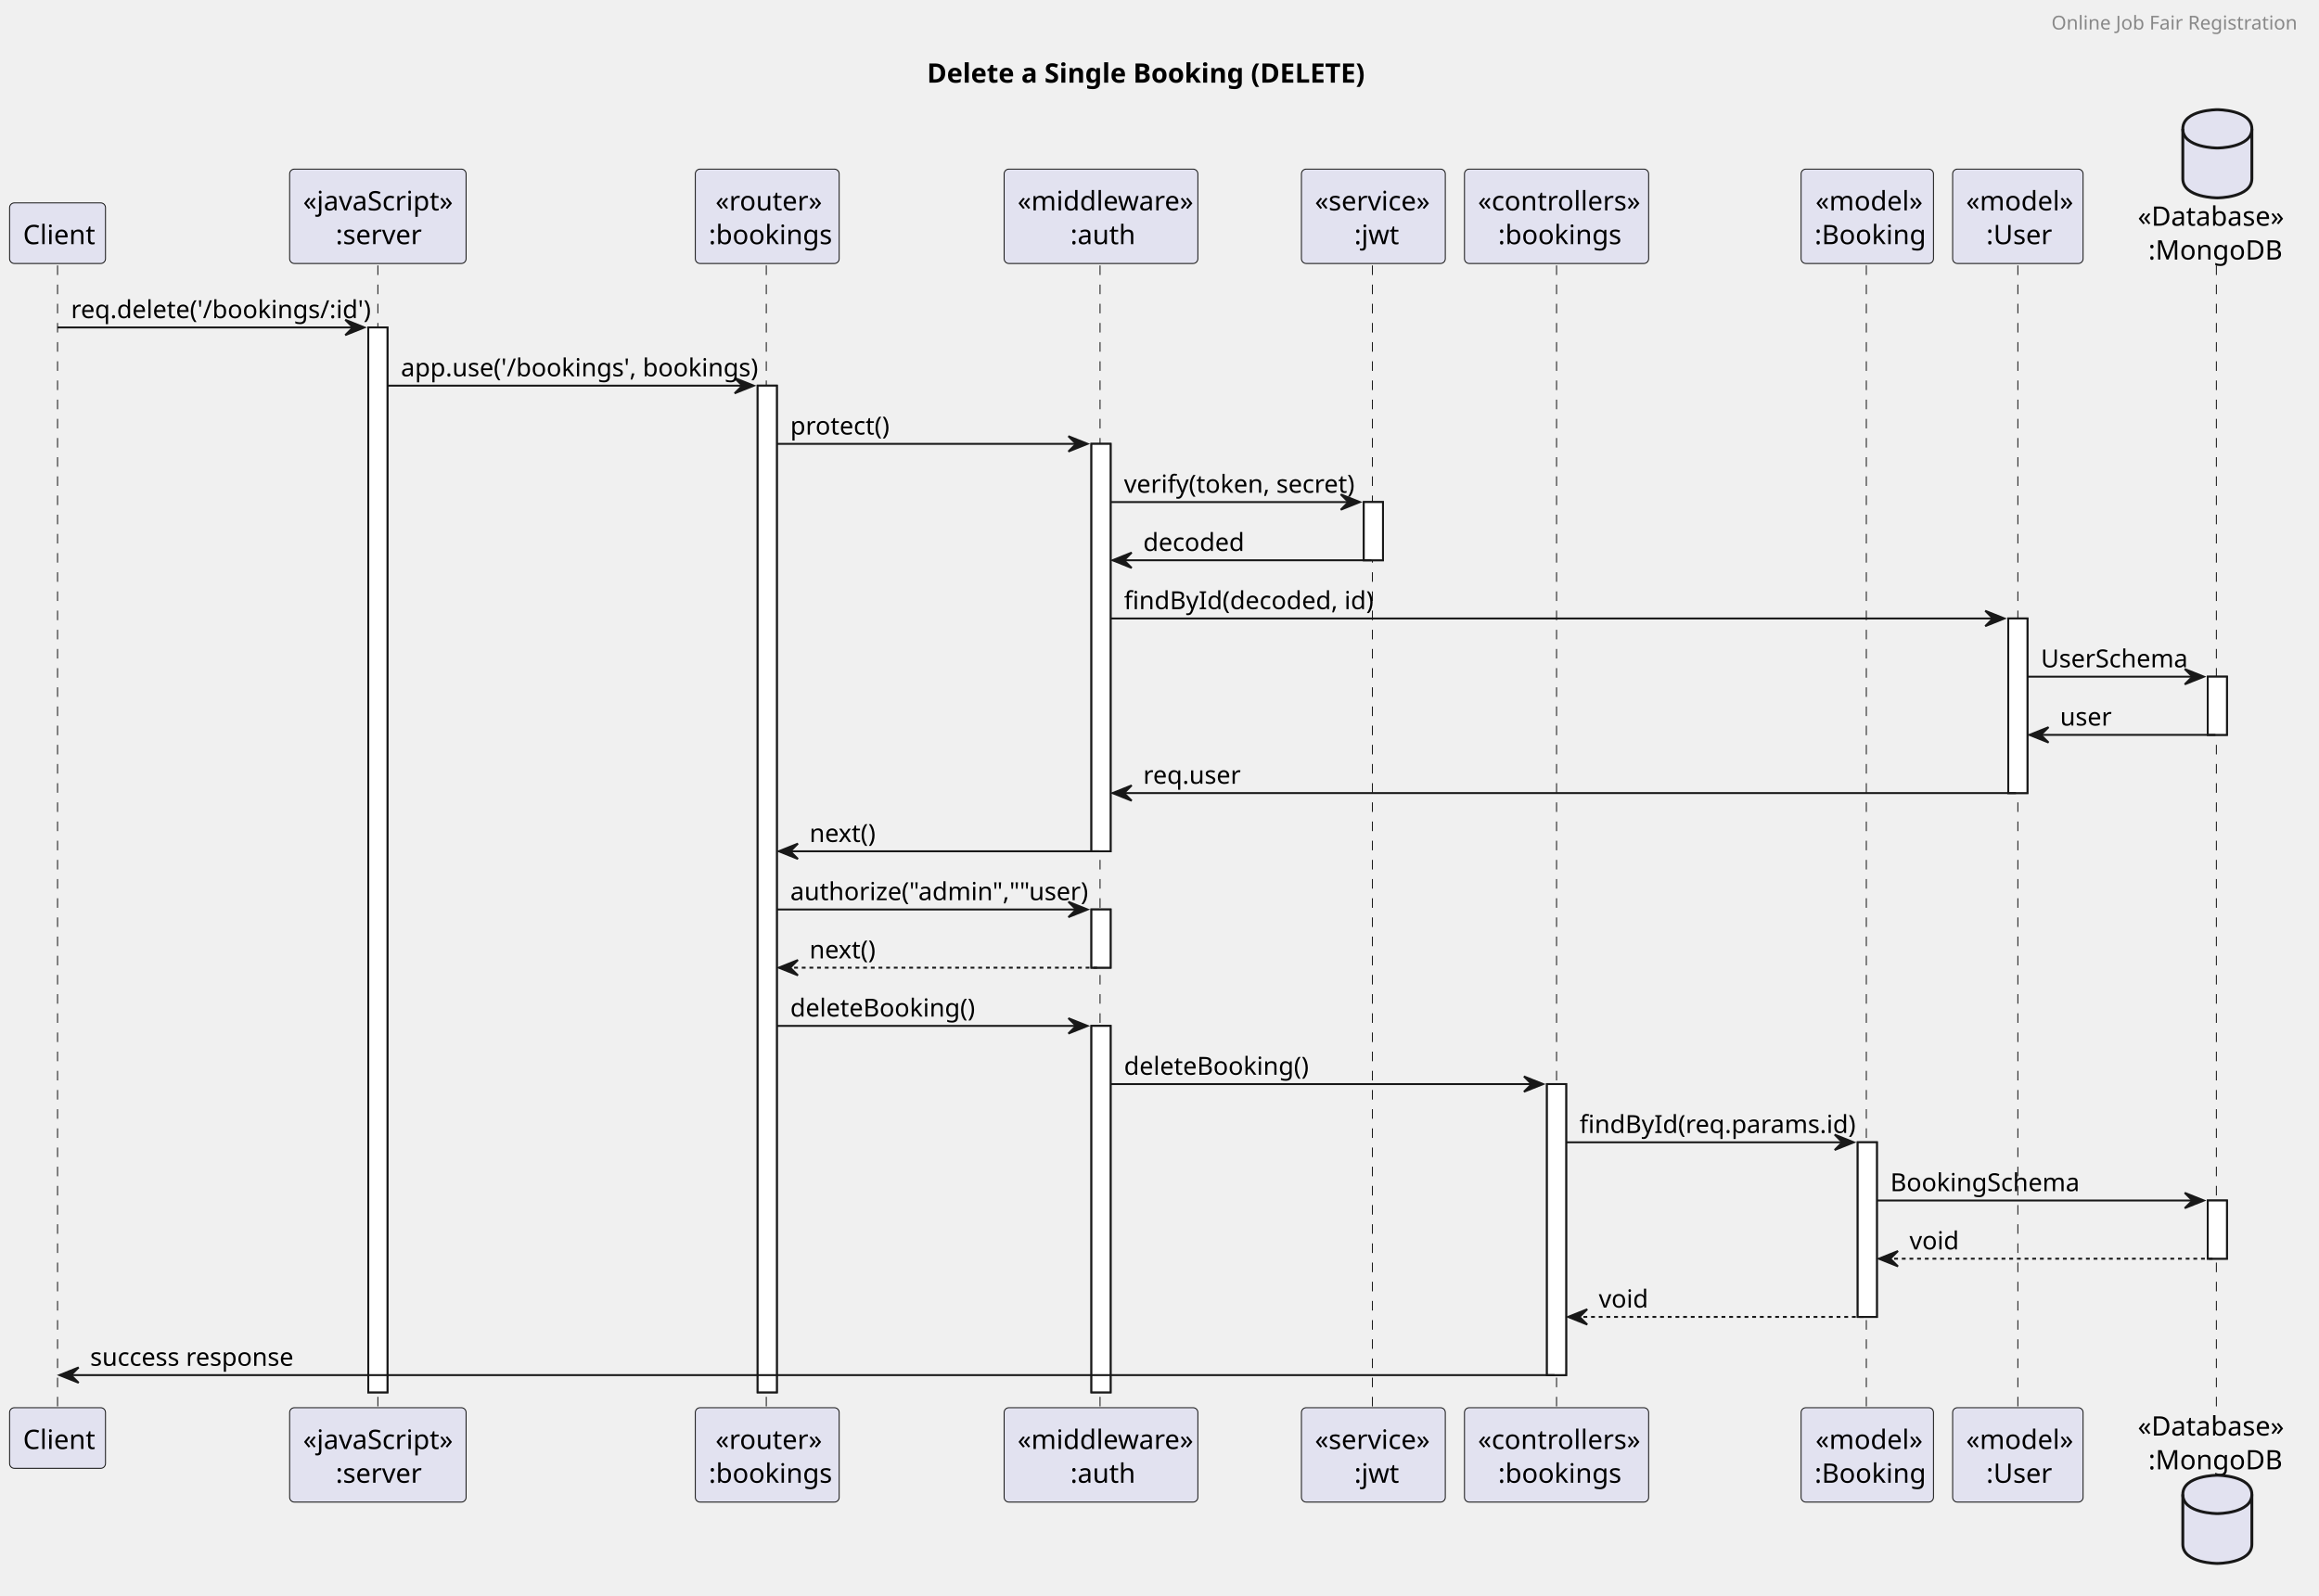
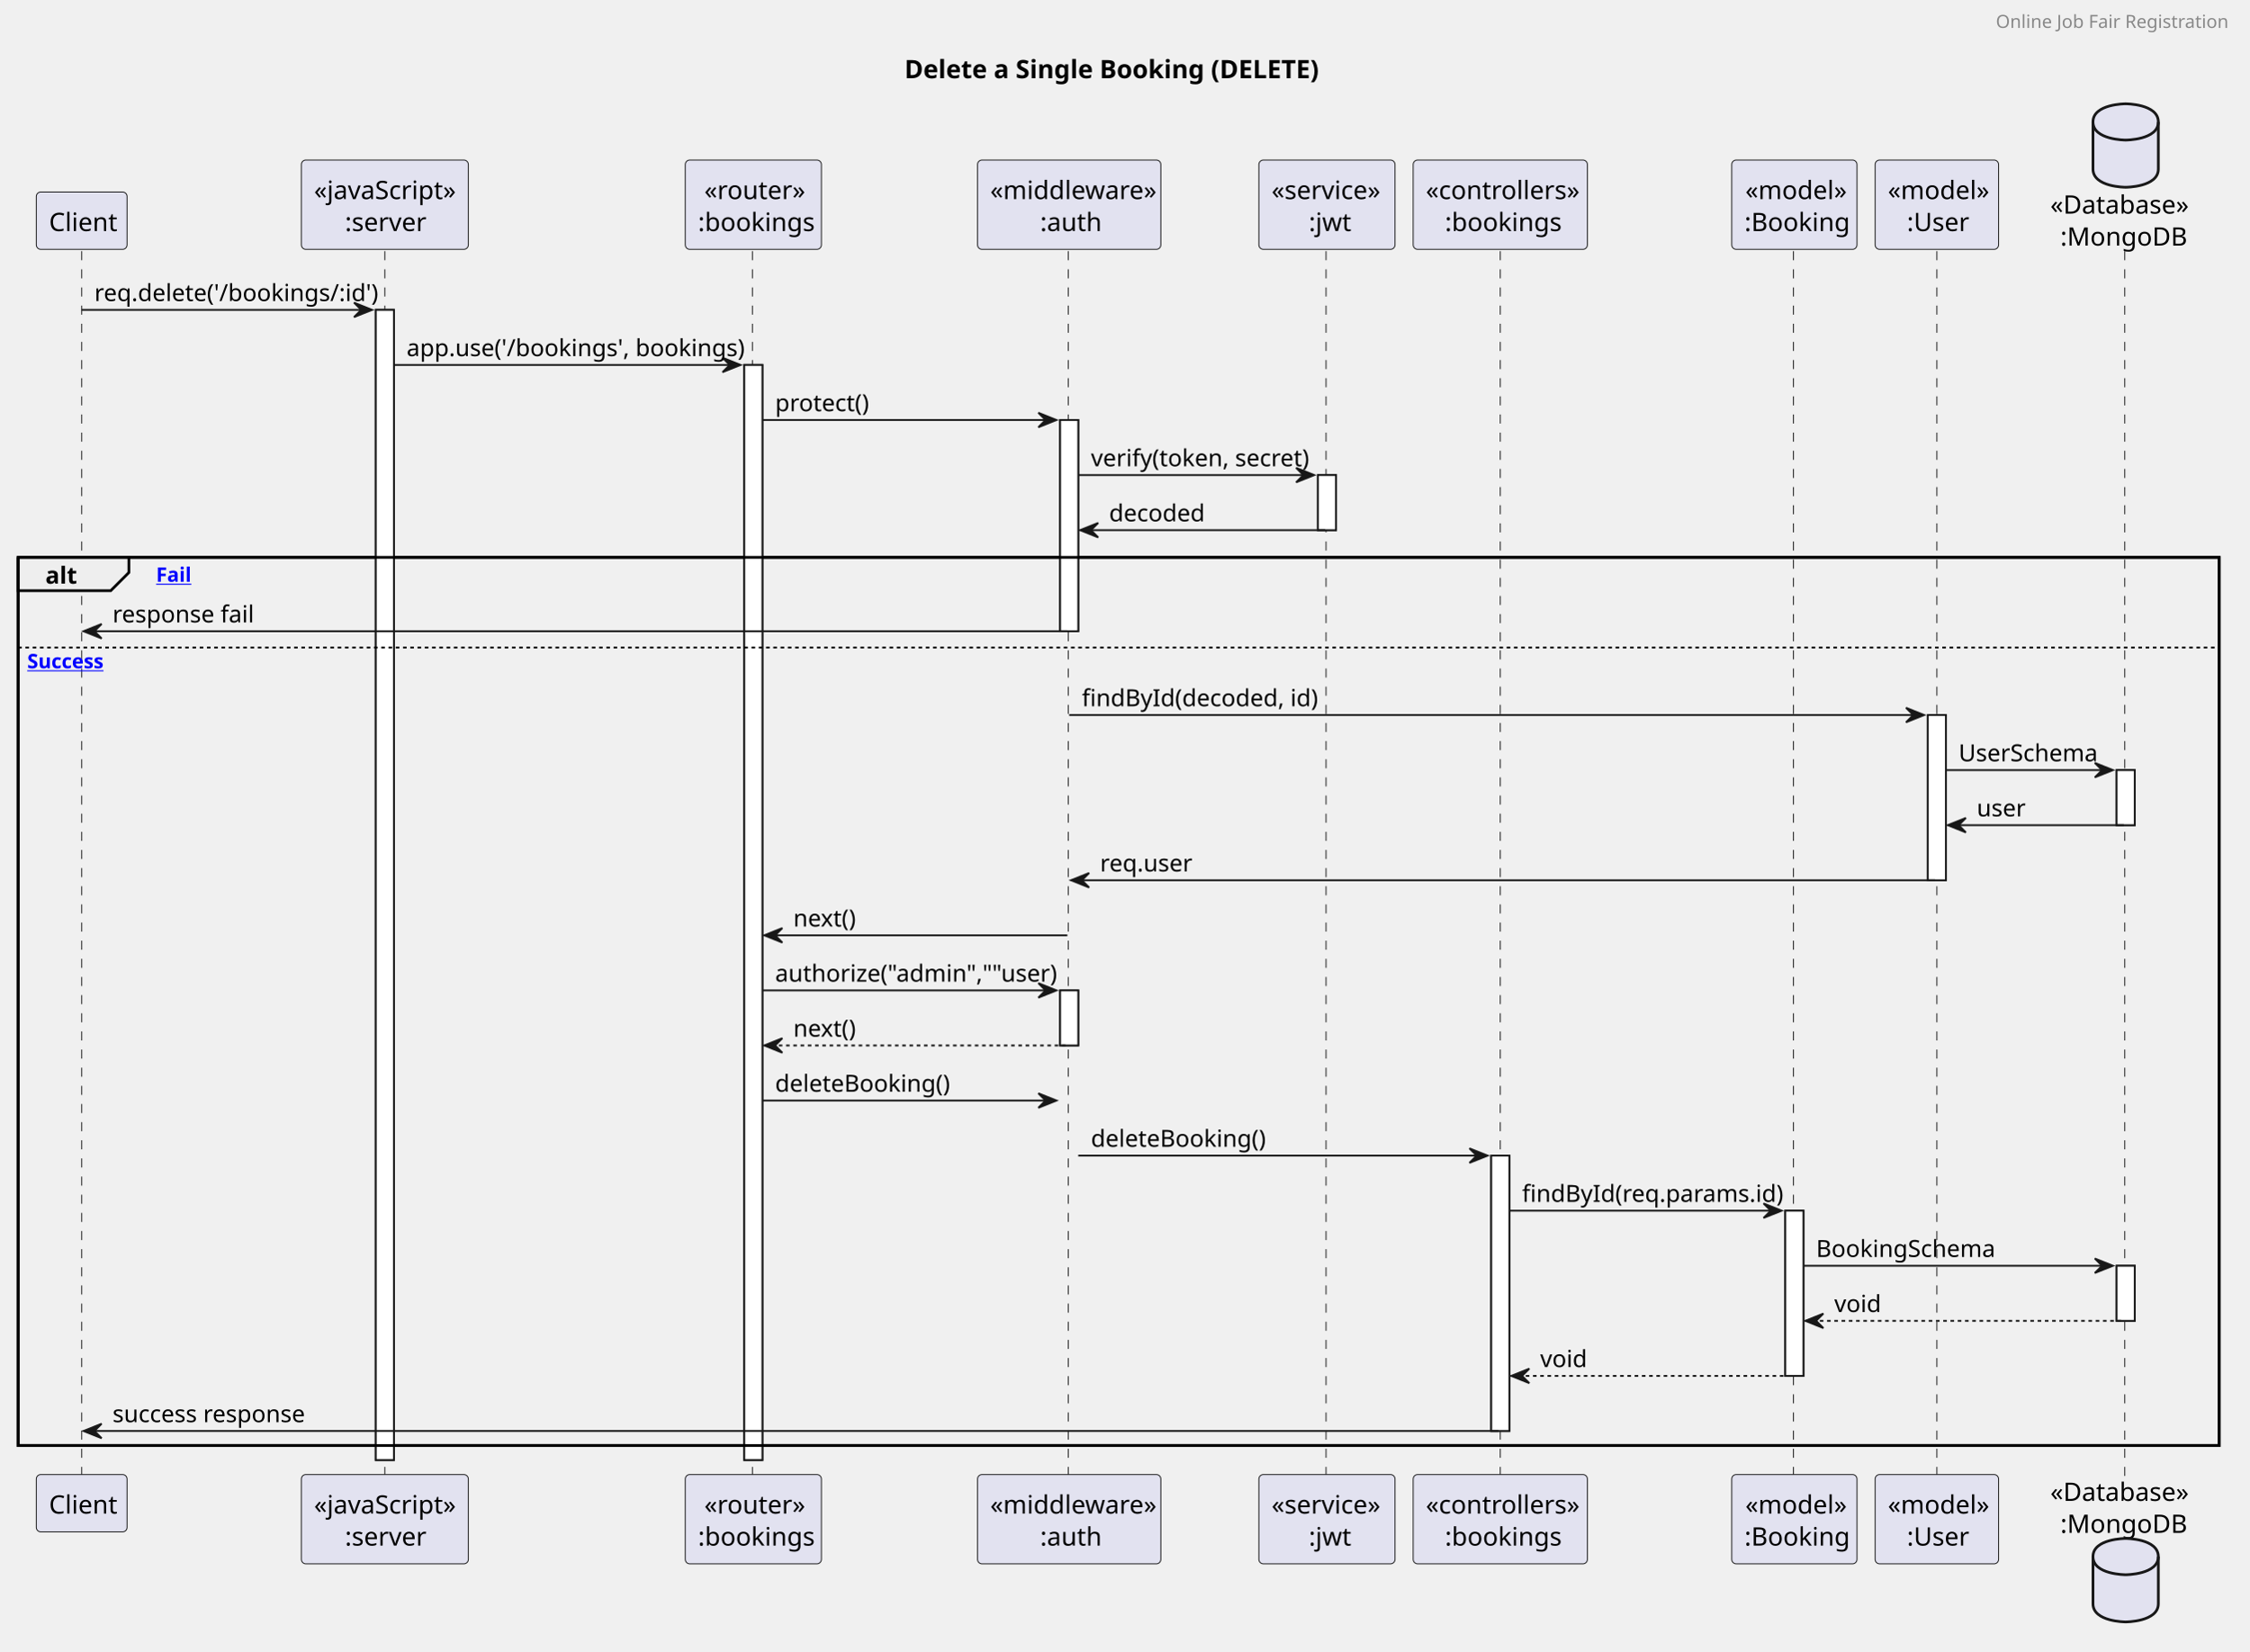
- <svg xmlns="http://www.w3.org/2000/svg" contentStyleType="text/css" height="832px" preserveAspectRatio="none" style="width:1209px;height:832px;background:#FFFFFF;" version="1.1" viewBox="0 0 1209 832" width="1209px" zoomAndPan="magnify">
+ <svg xmlns="http://www.w3.org/2000/svg" xmlns:xlink="http://www.w3.org/1999/xlink" contentStyleType="text/css" height="910px" preserveAspectRatio="none" style="width:1239px;height:910px;background:#FFFFFF;" version="1.1" viewBox="0 0 1239 910" width="1239px" zoomAndPan="magnify">
  <defs />
  <g>
-     <text fill="#000000" font-family="sans-serif" font-size="14" font-weight="bold" lengthAdjust="spacing" textLength="235" x="483.25" y="43.111">Delete a Single Booking (DELETE)</text>
-     <rect fill="#FFFFFF" height="555.328" style="stroke:#181818;stroke-width:1.0;" width="10" x="192" y="170.758" />
-     <rect fill="#FFFFFF" height="524.977" style="stroke:#181818;stroke-width:1.0;" width="10" x="395" y="201.109" />
-     <rect fill="#FFFFFF" height="212.461" style="stroke:#181818;stroke-width:1.0;" width="10" x="569" y="231.461" />
-     <rect fill="#FFFFFF" height="30.352" style="stroke:#181818;stroke-width:1.0;" width="10" x="569" y="474.273" />
-     <rect fill="#FFFFFF" height="191.109" style="stroke:#181818;stroke-width:1.0;" width="10" x="569" y="534.977" />
-     <rect fill="#FFFFFF" height="30.352" style="stroke:#181818;stroke-width:1.0;" width="10" x="711" y="261.812" />
-     <rect fill="#FFFFFF" height="151.758" style="stroke:#181818;stroke-width:1.0;" width="10" x="806.5" y="565.328" />
-     <rect fill="#FFFFFF" height="91.055" style="stroke:#181818;stroke-width:1.0;" width="10" x="968.5" y="595.68" />
-     <rect fill="#FFFFFF" height="91.055" style="stroke:#181818;stroke-width:1.0;" width="10" x="1047" y="322.516" />
-     <rect fill="#FFFFFF" height="30.352" style="stroke:#181818;stroke-width:1.0;" width="10" x="1151" y="352.867" />
-     <rect fill="#FFFFFF" height="30.352" style="stroke:#181818;stroke-width:1.0;" width="10" x="1151" y="626.031" />
-     <line style="stroke:#181818;stroke-width:0.5;stroke-dasharray:5.0,5.0;" x1="30" x2="30" y1="138.406" y2="735.086" />
-     <line style="stroke:#181818;stroke-width:0.5;stroke-dasharray:5.0,5.0;" x1="197" x2="197" y1="138.406" y2="735.086" />
-     <line style="stroke:#181818;stroke-width:0.5;stroke-dasharray:5.0,5.0;" x1="399.5" x2="399.5" y1="138.406" y2="735.086" />
-     <line style="stroke:#181818;stroke-width:0.5;stroke-dasharray:5.0,5.0;" x1="573.5" x2="573.5" y1="138.406" y2="735.086" />
-     <line style="stroke:#181818;stroke-width:0.5;stroke-dasharray:5.0,5.0;" x1="715.5" x2="715.5" y1="138.406" y2="735.086" />
-     <line style="stroke:#181818;stroke-width:0.5;stroke-dasharray:5.0,5.0;" x1="811.5" x2="811.5" y1="138.406" y2="735.086" />
-     <line style="stroke:#181818;stroke-width:0.5;stroke-dasharray:5.0,5.0;" x1="973" x2="973" y1="138.406" y2="735.086" />
-     <line style="stroke:#181818;stroke-width:0.5;stroke-dasharray:5.0,5.0;" x1="1052" x2="1052" y1="138.406" y2="735.086" />
-     <line style="stroke:#181818;stroke-width:0.5;stroke-dasharray:5.0,5.0;" x1="1155.5" x2="1155.5" y1="138.406" y2="735.086" />
-     <rect fill="#E2E2F0" height="31.609" rx="2.5" ry="2.5" style="stroke:#181818;stroke-width:0.5;" width="50" x="5" y="105.797" />
-     <text fill="#000000" font-family="sans-serif" font-size="14" lengthAdjust="spacing" textLength="36" x="12" y="127.33">Client</text>
-     <rect fill="#E2E2F0" height="31.609" rx="2.5" ry="2.5" style="stroke:#181818;stroke-width:0.5;" width="50" x="5" y="734.086" />
-     <text fill="#000000" font-family="sans-serif" font-size="14" lengthAdjust="spacing" textLength="36" x="12" y="755.619">Client</text>
-     <rect fill="#E2E2F0" height="49.219" rx="2.5" ry="2.5" style="stroke:#181818;stroke-width:0.5;" width="92" x="151" y="88.188" />
-     <text fill="#000000" font-family="sans-serif" font-size="14" lengthAdjust="spacing" textLength="78" x="158" y="109.721">«javaScript»</text>
-     <text fill="#000000" font-family="sans-serif" font-size="14" lengthAdjust="spacing" textLength="44" x="175" y="127.33">:server</text>
-     <rect fill="#E2E2F0" height="49.219" rx="2.5" ry="2.5" style="stroke:#181818;stroke-width:0.5;" width="92" x="151" y="734.086" />
-     <text fill="#000000" font-family="sans-serif" font-size="14" lengthAdjust="spacing" textLength="78" x="158" y="755.619">«javaScript»</text>
-     <text fill="#000000" font-family="sans-serif" font-size="14" lengthAdjust="spacing" textLength="44" x="175" y="773.229">:server</text>
-     <rect fill="#E2E2F0" height="49.219" rx="2.5" ry="2.5" style="stroke:#181818;stroke-width:0.5;" width="75" x="362.5" y="88.188" />
-     <text fill="#000000" font-family="sans-serif" font-size="14" lengthAdjust="spacing" textLength="54" x="373" y="109.721">«router»</text>
-     <text fill="#000000" font-family="sans-serif" font-size="14" lengthAdjust="spacing" textLength="61" x="369.5" y="127.33">:bookings</text>
-     <rect fill="#E2E2F0" height="49.219" rx="2.5" ry="2.5" style="stroke:#181818;stroke-width:0.5;" width="75" x="362.5" y="734.086" />
-     <text fill="#000000" font-family="sans-serif" font-size="14" lengthAdjust="spacing" textLength="54" x="373" y="755.619">«router»</text>
-     <text fill="#000000" font-family="sans-serif" font-size="14" lengthAdjust="spacing" textLength="61" x="369.5" y="773.229">:bookings</text>
-     <rect fill="#E2E2F0" height="49.219" rx="2.5" ry="2.5" style="stroke:#181818;stroke-width:0.5;" width="101" x="523.5" y="88.188" />
-     <text fill="#000000" font-family="sans-serif" font-size="14" lengthAdjust="spacing" textLength="87" x="530.5" y="109.721">«middleware»</text>
-     <text fill="#000000" font-family="sans-serif" font-size="14" lengthAdjust="spacing" textLength="32" x="558" y="127.33">:auth</text>
-     <rect fill="#E2E2F0" height="49.219" rx="2.5" ry="2.5" style="stroke:#181818;stroke-width:0.5;" width="101" x="523.5" y="734.086" />
-     <text fill="#000000" font-family="sans-serif" font-size="14" lengthAdjust="spacing" textLength="87" x="530.5" y="755.619">«middleware»</text>
-     <text fill="#000000" font-family="sans-serif" font-size="14" lengthAdjust="spacing" textLength="32" x="558" y="773.229">:auth</text>
-     <rect fill="#E2E2F0" height="49.219" rx="2.5" ry="2.5" style="stroke:#181818;stroke-width:0.5;" width="75" x="678.5" y="88.188" />
-     <text fill="#000000" font-family="sans-serif" font-size="14" lengthAdjust="spacing" textLength="61" x="685.5" y="109.721">«service»</text>
-     <text fill="#000000" font-family="sans-serif" font-size="14" lengthAdjust="spacing" textLength="20" x="706" y="127.33">:jwt</text>
-     <rect fill="#E2E2F0" height="49.219" rx="2.5" ry="2.5" style="stroke:#181818;stroke-width:0.5;" width="75" x="678.5" y="734.086" />
-     <text fill="#000000" font-family="sans-serif" font-size="14" lengthAdjust="spacing" textLength="61" x="685.5" y="755.619">«service»</text>
-     <text fill="#000000" font-family="sans-serif" font-size="14" lengthAdjust="spacing" textLength="20" x="706" y="773.229">:jwt</text>
-     <rect fill="#E2E2F0" height="49.219" rx="2.5" ry="2.5" style="stroke:#181818;stroke-width:0.5;" width="96" x="763.5" y="88.188" />
-     <text fill="#000000" font-family="sans-serif" font-size="14" lengthAdjust="spacing" textLength="82" x="770.5" y="109.721">«controllers»</text>
-     <text fill="#000000" font-family="sans-serif" font-size="14" lengthAdjust="spacing" textLength="61" x="781" y="127.33">:bookings</text>
-     <rect fill="#E2E2F0" height="49.219" rx="2.5" ry="2.5" style="stroke:#181818;stroke-width:0.5;" width="96" x="763.5" y="734.086" />
-     <text fill="#000000" font-family="sans-serif" font-size="14" lengthAdjust="spacing" textLength="82" x="770.5" y="755.619">«controllers»</text>
-     <text fill="#000000" font-family="sans-serif" font-size="14" lengthAdjust="spacing" textLength="61" x="781" y="773.229">:bookings</text>
-     <rect fill="#E2E2F0" height="49.219" rx="2.5" ry="2.5" style="stroke:#181818;stroke-width:0.5;" width="69" x="939" y="88.188" />
-     <text fill="#000000" font-family="sans-serif" font-size="14" lengthAdjust="spacing" textLength="54" x="946.5" y="109.721">«model»</text>
-     <text fill="#000000" font-family="sans-serif" font-size="14" lengthAdjust="spacing" textLength="55" x="946" y="127.33">:Booking</text>
-     <rect fill="#E2E2F0" height="49.219" rx="2.5" ry="2.5" style="stroke:#181818;stroke-width:0.5;" width="69" x="939" y="734.086" />
-     <text fill="#000000" font-family="sans-serif" font-size="14" lengthAdjust="spacing" textLength="54" x="946.5" y="755.619">«model»</text>
-     <text fill="#000000" font-family="sans-serif" font-size="14" lengthAdjust="spacing" textLength="55" x="946" y="773.229">:Booking</text>
-     <rect fill="#E2E2F0" height="49.219" rx="2.5" ry="2.5" style="stroke:#181818;stroke-width:0.5;" width="68" x="1018" y="88.188" />
-     <text fill="#000000" font-family="sans-serif" font-size="14" lengthAdjust="spacing" textLength="54" x="1025" y="109.721">«model»</text>
-     <text fill="#000000" font-family="sans-serif" font-size="14" lengthAdjust="spacing" textLength="33" x="1035.5" y="127.33">:User</text>
-     <rect fill="#E2E2F0" height="49.219" rx="2.5" ry="2.5" style="stroke:#181818;stroke-width:0.5;" width="68" x="1018" y="734.086" />
-     <text fill="#000000" font-family="sans-serif" font-size="14" lengthAdjust="spacing" textLength="54" x="1025" y="755.619">«model»</text>
-     <text fill="#000000" font-family="sans-serif" font-size="14" lengthAdjust="spacing" textLength="33" x="1035.5" y="773.229">:User</text>
-     <text fill="#000000" font-family="sans-serif" font-size="14" lengthAdjust="spacing" textLength="77" x="1114.5" y="117.721">«Database»</text>
-     <text fill="#000000" font-family="sans-serif" font-size="14" lengthAdjust="spacing" textLength="66" x="1120" y="135.33">:MongoDB</text>
-     <path d="M1138,67.188 C1138,57.188 1156,57.188 1156,57.188 C1156,57.188 1174,57.188 1174,67.188 L1174,93.188 C1174,103.188 1156,103.188 1156,103.188 C1156,103.188 1138,103.188 1138,93.188 L1138,67.188 " fill="#E2E2F0" style="stroke:#181818;stroke-width:1.5;" />
-     <path d="M1138,67.188 C1138,77.188 1156,77.188 1156,77.188 C1156,77.188 1174,77.188 1174,67.188 " fill="none" style="stroke:#181818;stroke-width:1.5;" />
-     <text fill="#000000" font-family="sans-serif" font-size="14" lengthAdjust="spacing" textLength="77" x="1114.5" y="748.619">«Database»</text>
-     <text fill="#000000" font-family="sans-serif" font-size="14" lengthAdjust="spacing" textLength="66" x="1120" y="766.229">:MongoDB</text>
-     <path d="M1138,779.305 C1138,769.305 1156,769.305 1156,769.305 C1156,769.305 1174,769.305 1174,779.305 L1174,805.305 C1174,815.305 1156,815.305 1156,815.305 C1156,815.305 1138,815.305 1138,805.305 L1138,779.305 " fill="#E2E2F0" style="stroke:#181818;stroke-width:1.5;" />
-     <path d="M1138,779.305 C1138,789.305 1156,789.305 1156,789.305 C1156,789.305 1174,789.305 1174,779.305 " fill="none" style="stroke:#181818;stroke-width:1.5;" />
-     <rect fill="#FFFFFF" height="555.328" style="stroke:#181818;stroke-width:1.0;" width="10" x="192" y="170.758" />
-     <rect fill="#FFFFFF" height="524.977" style="stroke:#181818;stroke-width:1.0;" width="10" x="395" y="201.109" />
-     <rect fill="#FFFFFF" height="212.461" style="stroke:#181818;stroke-width:1.0;" width="10" x="569" y="231.461" />
-     <rect fill="#FFFFFF" height="30.352" style="stroke:#181818;stroke-width:1.0;" width="10" x="569" y="474.273" />
-     <rect fill="#FFFFFF" height="191.109" style="stroke:#181818;stroke-width:1.0;" width="10" x="569" y="534.977" />
-     <rect fill="#FFFFFF" height="30.352" style="stroke:#181818;stroke-width:1.0;" width="10" x="711" y="261.812" />
-     <rect fill="#FFFFFF" height="151.758" style="stroke:#181818;stroke-width:1.0;" width="10" x="806.5" y="565.328" />
-     <rect fill="#FFFFFF" height="91.055" style="stroke:#181818;stroke-width:1.0;" width="10" x="968.5" y="595.68" />
-     <rect fill="#FFFFFF" height="91.055" style="stroke:#181818;stroke-width:1.0;" width="10" x="1047" y="322.516" />
-     <rect fill="#FFFFFF" height="30.352" style="stroke:#181818;stroke-width:1.0;" width="10" x="1151" y="352.867" />
-     <rect fill="#FFFFFF" height="30.352" style="stroke:#181818;stroke-width:1.0;" width="10" x="1151" y="626.031" />
-     <polygon fill="#181818" points="180,166.758,190,170.758,180,174.758,184,170.758" style="stroke:#181818;stroke-width:1.0;" />
-     <line style="stroke:#181818;stroke-width:1.0;" x1="30" x2="186" y1="170.758" y2="170.758" />
-     <text fill="#000000" font-family="sans-serif" font-size="13" lengthAdjust="spacing" textLength="143" x="37" y="165.901">req.delete('/bookings/:id')</text>
-     <polygon fill="#181818" points="383,197.109,393,201.109,383,205.109,387,201.109" style="stroke:#181818;stroke-width:1.0;" />
-     <line style="stroke:#181818;stroke-width:1.0;" x1="202" x2="389" y1="201.109" y2="201.109" />
-     <text fill="#000000" font-family="sans-serif" font-size="13" lengthAdjust="spacing" textLength="174" x="209" y="196.253">app.use('/bookings', bookings)</text>
-     <polygon fill="#181818" points="557,227.461,567,231.461,557,235.461,561,231.461" style="stroke:#181818;stroke-width:1.0;" />
-     <line style="stroke:#181818;stroke-width:1.0;" x1="405" x2="563" y1="231.461" y2="231.461" />
-     <text fill="#000000" font-family="sans-serif" font-size="13" lengthAdjust="spacing" textLength="48" x="412" y="226.605">protect()</text>
-     <polygon fill="#181818" points="699,257.812,709,261.812,699,265.812,703,261.812" style="stroke:#181818;stroke-width:1.0;" />
-     <line style="stroke:#181818;stroke-width:1.0;" x1="579" x2="705" y1="261.812" y2="261.812" />
-     <text fill="#000000" font-family="sans-serif" font-size="13" lengthAdjust="spacing" textLength="113" x="586" y="256.956">verify(token, secret)</text>
-     <polygon fill="#181818" points="590,288.164,580,292.164,590,296.164,586,292.164" style="stroke:#181818;stroke-width:1.0;" />
-     <line style="stroke:#181818;stroke-width:1.0;" x1="584" x2="715" y1="292.164" y2="292.164" />
-     <text fill="#000000" font-family="sans-serif" font-size="13" lengthAdjust="spacing" textLength="49" x="596" y="287.308">decoded</text>
-     <polygon fill="#181818" points="1035,318.516,1045,322.516,1035,326.516,1039,322.516" style="stroke:#181818;stroke-width:1.0;" />
-     <line style="stroke:#181818;stroke-width:1.0;" x1="579" x2="1041" y1="322.516" y2="322.516" />
-     <text fill="#000000" font-family="sans-serif" font-size="13" lengthAdjust="spacing" textLength="121" x="586" y="317.659">findById(decoded, id)</text>
-     <polygon fill="#181818" points="1139,348.867,1149,352.867,1139,356.867,1143,352.867" style="stroke:#181818;stroke-width:1.0;" />
-     <line style="stroke:#181818;stroke-width:1.0;" x1="1057" x2="1145" y1="352.867" y2="352.867" />
-     <text fill="#000000" font-family="sans-serif" font-size="13" lengthAdjust="spacing" textLength="75" x="1064" y="348.011">UserSchema</text>
-     <polygon fill="#181818" points="1068,379.219,1058,383.219,1068,387.219,1064,383.219" style="stroke:#181818;stroke-width:1.0;" />
-     <line style="stroke:#181818;stroke-width:1.0;" x1="1062" x2="1155" y1="383.219" y2="383.219" />
-     <text fill="#000000" font-family="sans-serif" font-size="13" lengthAdjust="spacing" textLength="25" x="1074" y="378.362">user</text>
-     <polygon fill="#181818" points="590,409.57,580,413.57,590,417.57,586,413.57" style="stroke:#181818;stroke-width:1.0;" />
-     <line style="stroke:#181818;stroke-width:1.0;" x1="584" x2="1051" y1="413.57" y2="413.57" />
-     <text fill="#000000" font-family="sans-serif" font-size="13" lengthAdjust="spacing" textLength="47" x="596" y="408.714">req.user</text>
-     <polygon fill="#181818" points="416,439.922,406,443.922,416,447.922,412,443.922" style="stroke:#181818;stroke-width:1.0;" />
-     <line style="stroke:#181818;stroke-width:1.0;" x1="410" x2="573" y1="443.922" y2="443.922" />
-     <text fill="#000000" font-family="sans-serif" font-size="13" lengthAdjust="spacing" textLength="33" x="422" y="439.065">next()</text>
-     <polygon fill="#181818" points="557,470.273,567,474.273,557,478.273,561,474.273" style="stroke:#181818;stroke-width:1.0;" />
-     <line style="stroke:#181818;stroke-width:1.0;" x1="405" x2="563" y1="474.273" y2="474.273" />
-     <text fill="#000000" font-family="sans-serif" font-size="13" lengthAdjust="spacing" textLength="145" x="412" y="469.417">authorize("admin",""user)</text>
-     <polygon fill="#181818" points="416,500.625,406,504.625,416,508.625,412,504.625" style="stroke:#181818;stroke-width:1.0;" />
-     <line style="stroke:#181818;stroke-width:1.0;stroke-dasharray:2.0,2.0;" x1="410" x2="573" y1="504.625" y2="504.625" />
-     <text fill="#000000" font-family="sans-serif" font-size="13" lengthAdjust="spacing" textLength="33" x="422" y="499.769">next()</text>
-     <polygon fill="#181818" points="557,530.977,567,534.977,557,538.977,561,534.977" style="stroke:#181818;stroke-width:1.0;" />
-     <line style="stroke:#181818;stroke-width:1.0;" x1="405" x2="563" y1="534.977" y2="534.977" />
-     <text fill="#000000" font-family="sans-serif" font-size="13" lengthAdjust="spacing" textLength="90" x="412" y="530.12">deleteBooking()</text>
-     <polygon fill="#181818" points="794.5,561.328,804.5,565.328,794.5,569.328,798.5,565.328" style="stroke:#181818;stroke-width:1.0;" />
-     <line style="stroke:#181818;stroke-width:1.0;" x1="579" x2="800.5" y1="565.328" y2="565.328" />
-     <text fill="#000000" font-family="sans-serif" font-size="13" lengthAdjust="spacing" textLength="90" x="586" y="560.472">deleteBooking()</text>
-     <polygon fill="#181818" points="956.5,591.68,966.5,595.68,956.5,599.68,960.5,595.68" style="stroke:#181818;stroke-width:1.0;" />
-     <line style="stroke:#181818;stroke-width:1.0;" x1="816.5" x2="962.5" y1="595.68" y2="595.68" />
-     <text fill="#000000" font-family="sans-serif" font-size="13" lengthAdjust="spacing" textLength="133" x="823.5" y="590.823">findById(req.params.id)</text>
-     <polygon fill="#181818" points="1139,622.031,1149,626.031,1139,630.031,1143,626.031" style="stroke:#181818;stroke-width:1.0;" />
-     <line style="stroke:#181818;stroke-width:1.0;" x1="978.5" x2="1145" y1="626.031" y2="626.031" />
-     <text fill="#000000" font-family="sans-serif" font-size="13" lengthAdjust="spacing" textLength="95" x="985.5" y="621.175">BookingSchema</text>
-     <polygon fill="#181818" points="989.5,652.383,979.5,656.383,989.5,660.383,985.5,656.383" style="stroke:#181818;stroke-width:1.0;" />
-     <line style="stroke:#181818;stroke-width:1.0;stroke-dasharray:2.0,2.0;" x1="983.5" x2="1155" y1="656.383" y2="656.383" />
-     <text fill="#000000" font-family="sans-serif" font-size="13" lengthAdjust="spacing" textLength="22" x="995.5" y="651.526">void</text>
-     <polygon fill="#181818" points="827.5,682.734,817.5,686.734,827.5,690.734,823.5,686.734" style="stroke:#181818;stroke-width:1.0;" />
-     <line style="stroke:#181818;stroke-width:1.0;stroke-dasharray:2.0,2.0;" x1="821.5" x2="972.5" y1="686.734" y2="686.734" />
-     <text fill="#000000" font-family="sans-serif" font-size="13" lengthAdjust="spacing" textLength="22" x="833.5" y="681.878">void</text>
-     <polygon fill="#181818" points="41,713.086,31,717.086,41,721.086,37,717.086" style="stroke:#181818;stroke-width:1.0;" />
-     <line style="stroke:#181818;stroke-width:1.0;" x1="35" x2="810.5" y1="717.086" y2="717.086" />
-     <text fill="#000000" font-family="sans-serif" font-size="13" lengthAdjust="spacing" textLength="106" x="47" y="712.23">success response</text>
-     <text fill="#888888" font-family="sans-serif" font-size="10" lengthAdjust="spacing" textLength="132" x="1069.5" y="15.381">Online Job Fair Registration</text>
+     <text fill="#000000" font-family="sans-serif" font-size="14" font-weight="bold" lengthAdjust="spacing" textLength="235" x="498.25" y="43.111">Delete a Single Booking (DELETE)</text>
+     <rect fill="#FFFFFF" height="633.867" style="stroke:#181818;stroke-width:1.0;" width="10" x="207" y="170.758" />
+     <rect fill="#FFFFFF" height="603.516" style="stroke:#181818;stroke-width:1.0;" width="10" x="410" y="201.109" />
+     <rect fill="#FFFFFF" height="116.406" style="stroke:#181818;stroke-width:1.0;" width="10" x="584" y="231.461" />
+     <rect fill="#FFFFFF" height="30.352" style="stroke:#181818;stroke-width:1.0;" width="10" x="584" y="545.812" />
+     <rect fill="#FFFFFF" height="30.352" style="stroke:#181818;stroke-width:1.0;" width="10" x="726" y="261.812" />
+     <rect fill="#FFFFFF" height="151.758" style="stroke:#181818;stroke-width:1.0;" width="10" x="821.5" y="636.867" />
+     <rect fill="#FFFFFF" height="91.055" style="stroke:#181818;stroke-width:1.0;" width="10" x="983.5" y="667.219" />
+     <rect fill="#FFFFFF" height="91.055" style="stroke:#181818;stroke-width:1.0;" width="10" x="1062" y="394.055" />
+     <rect fill="#FFFFFF" height="30.352" style="stroke:#181818;stroke-width:1.0;" width="10" x="1166" y="424.406" />
+     <rect fill="#FFFFFF" height="30.352" style="stroke:#181818;stroke-width:1.0;" width="10" x="1166" y="697.57" />
+     <rect fill="none" height="489.461" style="stroke:#000000;stroke-width:1.5;" width="1212.5" x="10" y="307.164" />
+     <line style="stroke:#181818;stroke-width:0.5;stroke-dasharray:5.0,5.0;" x1="45" x2="45" y1="138.406" y2="813.625" />
+     <line style="stroke:#181818;stroke-width:0.5;stroke-dasharray:5.0,5.0;" x1="212" x2="212" y1="138.406" y2="813.625" />
+     <line style="stroke:#181818;stroke-width:0.5;stroke-dasharray:5.0,5.0;" x1="414.5" x2="414.5" y1="138.406" y2="813.625" />
+     <line style="stroke:#181818;stroke-width:0.5;stroke-dasharray:5.0,5.0;" x1="588.5" x2="588.5" y1="138.406" y2="813.625" />
+     <line style="stroke:#181818;stroke-width:0.5;stroke-dasharray:5.0,5.0;" x1="730.5" x2="730.5" y1="138.406" y2="813.625" />
+     <line style="stroke:#181818;stroke-width:0.5;stroke-dasharray:5.0,5.0;" x1="826.5" x2="826.5" y1="138.406" y2="813.625" />
+     <line style="stroke:#181818;stroke-width:0.5;stroke-dasharray:5.0,5.0;" x1="988" x2="988" y1="138.406" y2="813.625" />
+     <line style="stroke:#181818;stroke-width:0.5;stroke-dasharray:5.0,5.0;" x1="1067" x2="1067" y1="138.406" y2="813.625" />
+     <line style="stroke:#181818;stroke-width:0.5;stroke-dasharray:5.0,5.0;" x1="1170.5" x2="1170.5" y1="138.406" y2="813.625" />
+     <rect fill="#E2E2F0" height="31.609" rx="2.5" ry="2.5" style="stroke:#181818;stroke-width:0.5;" width="50" x="20" y="105.797" />
+     <text fill="#000000" font-family="sans-serif" font-size="14" lengthAdjust="spacing" textLength="36" x="27" y="127.33">Client</text>
+     <rect fill="#E2E2F0" height="31.609" rx="2.5" ry="2.5" style="stroke:#181818;stroke-width:0.5;" width="50" x="20" y="812.625" />
+     <text fill="#000000" font-family="sans-serif" font-size="14" lengthAdjust="spacing" textLength="36" x="27" y="834.158">Client</text>
+     <rect fill="#E2E2F0" height="49.219" rx="2.5" ry="2.5" style="stroke:#181818;stroke-width:0.5;" width="92" x="166" y="88.188" />
+     <text fill="#000000" font-family="sans-serif" font-size="14" lengthAdjust="spacing" textLength="78" x="173" y="109.721">«javaScript»</text>
+     <text fill="#000000" font-family="sans-serif" font-size="14" lengthAdjust="spacing" textLength="44" x="190" y="127.33">:server</text>
+     <rect fill="#E2E2F0" height="49.219" rx="2.5" ry="2.5" style="stroke:#181818;stroke-width:0.5;" width="92" x="166" y="812.625" />
+     <text fill="#000000" font-family="sans-serif" font-size="14" lengthAdjust="spacing" textLength="78" x="173" y="834.158">«javaScript»</text>
+     <text fill="#000000" font-family="sans-serif" font-size="14" lengthAdjust="spacing" textLength="44" x="190" y="851.768">:server</text>
+     <rect fill="#E2E2F0" height="49.219" rx="2.5" ry="2.5" style="stroke:#181818;stroke-width:0.5;" width="75" x="377.5" y="88.188" />
+     <text fill="#000000" font-family="sans-serif" font-size="14" lengthAdjust="spacing" textLength="54" x="388" y="109.721">«router»</text>
+     <text fill="#000000" font-family="sans-serif" font-size="14" lengthAdjust="spacing" textLength="61" x="384.5" y="127.33">:bookings</text>
+     <rect fill="#E2E2F0" height="49.219" rx="2.5" ry="2.5" style="stroke:#181818;stroke-width:0.5;" width="75" x="377.5" y="812.625" />
+     <text fill="#000000" font-family="sans-serif" font-size="14" lengthAdjust="spacing" textLength="54" x="388" y="834.158">«router»</text>
+     <text fill="#000000" font-family="sans-serif" font-size="14" lengthAdjust="spacing" textLength="61" x="384.5" y="851.768">:bookings</text>
+     <rect fill="#E2E2F0" height="49.219" rx="2.5" ry="2.5" style="stroke:#181818;stroke-width:0.5;" width="101" x="538.5" y="88.188" />
+     <text fill="#000000" font-family="sans-serif" font-size="14" lengthAdjust="spacing" textLength="87" x="545.5" y="109.721">«middleware»</text>
+     <text fill="#000000" font-family="sans-serif" font-size="14" lengthAdjust="spacing" textLength="32" x="573" y="127.33">:auth</text>
+     <rect fill="#E2E2F0" height="49.219" rx="2.5" ry="2.5" style="stroke:#181818;stroke-width:0.5;" width="101" x="538.5" y="812.625" />
+     <text fill="#000000" font-family="sans-serif" font-size="14" lengthAdjust="spacing" textLength="87" x="545.5" y="834.158">«middleware»</text>
+     <text fill="#000000" font-family="sans-serif" font-size="14" lengthAdjust="spacing" textLength="32" x="573" y="851.768">:auth</text>
+     <rect fill="#E2E2F0" height="49.219" rx="2.5" ry="2.5" style="stroke:#181818;stroke-width:0.5;" width="75" x="693.5" y="88.188" />
+     <text fill="#000000" font-family="sans-serif" font-size="14" lengthAdjust="spacing" textLength="61" x="700.5" y="109.721">«service»</text>
+     <text fill="#000000" font-family="sans-serif" font-size="14" lengthAdjust="spacing" textLength="20" x="721" y="127.33">:jwt</text>
+     <rect fill="#E2E2F0" height="49.219" rx="2.5" ry="2.5" style="stroke:#181818;stroke-width:0.5;" width="75" x="693.5" y="812.625" />
+     <text fill="#000000" font-family="sans-serif" font-size="14" lengthAdjust="spacing" textLength="61" x="700.5" y="834.158">«service»</text>
+     <text fill="#000000" font-family="sans-serif" font-size="14" lengthAdjust="spacing" textLength="20" x="721" y="851.768">:jwt</text>
+     <rect fill="#E2E2F0" height="49.219" rx="2.5" ry="2.5" style="stroke:#181818;stroke-width:0.5;" width="96" x="778.5" y="88.188" />
+     <text fill="#000000" font-family="sans-serif" font-size="14" lengthAdjust="spacing" textLength="82" x="785.5" y="109.721">«controllers»</text>
+     <text fill="#000000" font-family="sans-serif" font-size="14" lengthAdjust="spacing" textLength="61" x="796" y="127.33">:bookings</text>
+     <rect fill="#E2E2F0" height="49.219" rx="2.5" ry="2.5" style="stroke:#181818;stroke-width:0.5;" width="96" x="778.5" y="812.625" />
+     <text fill="#000000" font-family="sans-serif" font-size="14" lengthAdjust="spacing" textLength="82" x="785.5" y="834.158">«controllers»</text>
+     <text fill="#000000" font-family="sans-serif" font-size="14" lengthAdjust="spacing" textLength="61" x="796" y="851.768">:bookings</text>
+     <rect fill="#E2E2F0" height="49.219" rx="2.5" ry="2.5" style="stroke:#181818;stroke-width:0.5;" width="69" x="954" y="88.188" />
+     <text fill="#000000" font-family="sans-serif" font-size="14" lengthAdjust="spacing" textLength="54" x="961.5" y="109.721">«model»</text>
+     <text fill="#000000" font-family="sans-serif" font-size="14" lengthAdjust="spacing" textLength="55" x="961" y="127.33">:Booking</text>
+     <rect fill="#E2E2F0" height="49.219" rx="2.5" ry="2.5" style="stroke:#181818;stroke-width:0.5;" width="69" x="954" y="812.625" />
+     <text fill="#000000" font-family="sans-serif" font-size="14" lengthAdjust="spacing" textLength="54" x="961.5" y="834.158">«model»</text>
+     <text fill="#000000" font-family="sans-serif" font-size="14" lengthAdjust="spacing" textLength="55" x="961" y="851.768">:Booking</text>
+     <rect fill="#E2E2F0" height="49.219" rx="2.5" ry="2.5" style="stroke:#181818;stroke-width:0.5;" width="68" x="1033" y="88.188" />
+     <text fill="#000000" font-family="sans-serif" font-size="14" lengthAdjust="spacing" textLength="54" x="1040" y="109.721">«model»</text>
+     <text fill="#000000" font-family="sans-serif" font-size="14" lengthAdjust="spacing" textLength="33" x="1050.5" y="127.33">:User</text>
+     <rect fill="#E2E2F0" height="49.219" rx="2.5" ry="2.5" style="stroke:#181818;stroke-width:0.5;" width="68" x="1033" y="812.625" />
+     <text fill="#000000" font-family="sans-serif" font-size="14" lengthAdjust="spacing" textLength="54" x="1040" y="834.158">«model»</text>
+     <text fill="#000000" font-family="sans-serif" font-size="14" lengthAdjust="spacing" textLength="33" x="1050.5" y="851.768">:User</text>
+     <text fill="#000000" font-family="sans-serif" font-size="14" lengthAdjust="spacing" textLength="77" x="1129.5" y="117.721">«Database»</text>
+     <text fill="#000000" font-family="sans-serif" font-size="14" lengthAdjust="spacing" textLength="66" x="1135" y="135.33">:MongoDB</text>
+     <path d="M1153,67.188 C1153,57.188 1171,57.188 1171,57.188 C1171,57.188 1189,57.188 1189,67.188 L1189,93.188 C1189,103.188 1171,103.188 1171,103.188 C1171,103.188 1153,103.188 1153,93.188 L1153,67.188 " fill="#E2E2F0" style="stroke:#181818;stroke-width:1.5;" />
+     <path d="M1153,67.188 C1153,77.188 1171,77.188 1171,77.188 C1171,77.188 1189,77.188 1189,67.188 " fill="none" style="stroke:#181818;stroke-width:1.5;" />
+     <text fill="#000000" font-family="sans-serif" font-size="14" lengthAdjust="spacing" textLength="77" x="1129.5" y="827.158">«Database»</text>
+     <text fill="#000000" font-family="sans-serif" font-size="14" lengthAdjust="spacing" textLength="66" x="1135" y="844.768">:MongoDB</text>
+     <path d="M1153,857.844 C1153,847.844 1171,847.844 1171,847.844 C1171,847.844 1189,847.844 1189,857.844 L1189,883.844 C1189,893.844 1171,893.844 1171,893.844 C1171,893.844 1153,893.844 1153,883.844 L1153,857.844 " fill="#E2E2F0" style="stroke:#181818;stroke-width:1.5;" />
+     <path d="M1153,857.844 C1153,867.844 1171,867.844 1171,867.844 C1171,867.844 1189,867.844 1189,857.844 " fill="none" style="stroke:#181818;stroke-width:1.5;" />
+     <rect fill="#FFFFFF" height="633.867" style="stroke:#181818;stroke-width:1.0;" width="10" x="207" y="170.758" />
+     <rect fill="#FFFFFF" height="603.516" style="stroke:#181818;stroke-width:1.0;" width="10" x="410" y="201.109" />
+     <rect fill="#FFFFFF" height="116.406" style="stroke:#181818;stroke-width:1.0;" width="10" x="584" y="231.461" />
+     <rect fill="#FFFFFF" height="30.352" style="stroke:#181818;stroke-width:1.0;" width="10" x="584" y="545.812" />
+     <rect fill="#FFFFFF" height="30.352" style="stroke:#181818;stroke-width:1.0;" width="10" x="726" y="261.812" />
+     <rect fill="#FFFFFF" height="151.758" style="stroke:#181818;stroke-width:1.0;" width="10" x="821.5" y="636.867" />
+     <rect fill="#FFFFFF" height="91.055" style="stroke:#181818;stroke-width:1.0;" width="10" x="983.5" y="667.219" />
+     <rect fill="#FFFFFF" height="91.055" style="stroke:#181818;stroke-width:1.0;" width="10" x="1062" y="394.055" />
+     <rect fill="#FFFFFF" height="30.352" style="stroke:#181818;stroke-width:1.0;" width="10" x="1166" y="424.406" />
+     <rect fill="#FFFFFF" height="30.352" style="stroke:#181818;stroke-width:1.0;" width="10" x="1166" y="697.57" />
+     <polygon fill="#181818" points="195,166.758,205,170.758,195,174.758,199,170.758" style="stroke:#181818;stroke-width:1.0;" />
+     <line style="stroke:#181818;stroke-width:1.0;" x1="45" x2="201" y1="170.758" y2="170.758" />
+     <text fill="#000000" font-family="sans-serif" font-size="13" lengthAdjust="spacing" textLength="143" x="52" y="165.901">req.delete('/bookings/:id')</text>
+     <polygon fill="#181818" points="398,197.109,408,201.109,398,205.109,402,201.109" style="stroke:#181818;stroke-width:1.0;" />
+     <line style="stroke:#181818;stroke-width:1.0;" x1="217" x2="404" y1="201.109" y2="201.109" />
+     <text fill="#000000" font-family="sans-serif" font-size="13" lengthAdjust="spacing" textLength="174" x="224" y="196.253">app.use('/bookings', bookings)</text>
+     <polygon fill="#181818" points="572,227.461,582,231.461,572,235.461,576,231.461" style="stroke:#181818;stroke-width:1.0;" />
+     <line style="stroke:#181818;stroke-width:1.0;" x1="420" x2="578" y1="231.461" y2="231.461" />
+     <text fill="#000000" font-family="sans-serif" font-size="13" lengthAdjust="spacing" textLength="48" x="427" y="226.605">protect()</text>
+     <polygon fill="#181818" points="714,257.812,724,261.812,714,265.812,718,261.812" style="stroke:#181818;stroke-width:1.0;" />
+     <line style="stroke:#181818;stroke-width:1.0;" x1="594" x2="720" y1="261.812" y2="261.812" />
+     <text fill="#000000" font-family="sans-serif" font-size="13" lengthAdjust="spacing" textLength="113" x="601" y="256.956">verify(token, secret)</text>
+     <polygon fill="#181818" points="605,288.164,595,292.164,605,296.164,601,292.164" style="stroke:#181818;stroke-width:1.0;" />
+     <line style="stroke:#181818;stroke-width:1.0;" x1="599" x2="730" y1="292.164" y2="292.164" />
+     <text fill="#000000" font-family="sans-serif" font-size="13" lengthAdjust="spacing" textLength="49" x="611" y="287.308">decoded</text>
+     <path d="M10,307.164 L71,307.164 L71,315.516 L61,325.516 L10,325.516 L10,307.164 " fill="#EEEEEE" style="stroke:#000000;stroke-width:1.5;" />
+     <rect fill="none" height="489.461" style="stroke:#000000;stroke-width:1.5;" width="1212.5" x="10" y="307.164" />
+     <text fill="#000000" font-family="sans-serif" font-size="13" font-weight="bold" lengthAdjust="spacing" textLength="16" x="25" y="321.659">alt</text>
+     <a href="Fail" target="_top" title="Fail" xlink:actuate="onRequest" xlink:href="Fail" xlink:show="new" xlink:title="Fail" xlink:type="simple">
+       <text fill="#0000FF" font-family="sans-serif" font-size="11" font-weight="bold" lengthAdjust="spacing" text-decoration="underline" textLength="18" x="86" y="320.583">Fail</text>
+     </a>
+     <polygon fill="#181818" points="56,343.867,46,347.867,56,351.867,52,347.867" style="stroke:#181818;stroke-width:1.0;" />
+     <line style="stroke:#181818;stroke-width:1.0;" x1="50" x2="588" y1="347.867" y2="347.867" />
+     <text fill="#000000" font-family="sans-serif" font-size="13" lengthAdjust="spacing" textLength="73" x="62" y="343.011">response fail</text>
+     <line style="stroke:#000000;stroke-width:1.0;stroke-dasharray:2.0,2.0;" x1="10" x2="1222.5" y1="356.867" y2="356.867" />
+     <a href="Success" target="_top" title="Success" xlink:actuate="onRequest" xlink:href="Success" xlink:show="new" xlink:title="Success" xlink:type="simple">
+       <text fill="#0000FF" font-family="sans-serif" font-size="11" font-weight="bold" lengthAdjust="spacing" text-decoration="underline" textLength="47" x="15" y="368.286">Success</text>
+     </a>
+     <polygon fill="#181818" points="1050,390.055,1060,394.055,1050,398.055,1054,394.055" style="stroke:#181818;stroke-width:1.0;" />
+     <line style="stroke:#181818;stroke-width:1.0;" x1="589" x2="1056" y1="394.055" y2="394.055" />
+     <text fill="#000000" font-family="sans-serif" font-size="13" lengthAdjust="spacing" textLength="121" x="596" y="389.198">findById(decoded, id)</text>
+     <polygon fill="#181818" points="1154,420.406,1164,424.406,1154,428.406,1158,424.406" style="stroke:#181818;stroke-width:1.0;" />
+     <line style="stroke:#181818;stroke-width:1.0;" x1="1072" x2="1160" y1="424.406" y2="424.406" />
+     <text fill="#000000" font-family="sans-serif" font-size="13" lengthAdjust="spacing" textLength="75" x="1079" y="419.55">UserSchema</text>
+     <polygon fill="#181818" points="1083,450.758,1073,454.758,1083,458.758,1079,454.758" style="stroke:#181818;stroke-width:1.0;" />
+     <line style="stroke:#181818;stroke-width:1.0;" x1="1077" x2="1170" y1="454.758" y2="454.758" />
+     <text fill="#000000" font-family="sans-serif" font-size="13" lengthAdjust="spacing" textLength="25" x="1089" y="449.901">user</text>
+     <polygon fill="#181818" points="600,481.109,590,485.109,600,489.109,596,485.109" style="stroke:#181818;stroke-width:1.0;" />
+     <line style="stroke:#181818;stroke-width:1.0;" x1="594" x2="1066" y1="485.109" y2="485.109" />
+     <text fill="#000000" font-family="sans-serif" font-size="13" lengthAdjust="spacing" textLength="47" x="606" y="480.253">req.user</text>
+     <polygon fill="#181818" points="431,511.461,421,515.461,431,519.461,427,515.461" style="stroke:#181818;stroke-width:1.0;" />
+     <line style="stroke:#181818;stroke-width:1.0;" x1="425" x2="588" y1="515.461" y2="515.461" />
+     <text fill="#000000" font-family="sans-serif" font-size="13" lengthAdjust="spacing" textLength="33" x="437" y="510.604">next()</text>
+     <polygon fill="#181818" points="572,541.812,582,545.812,572,549.812,576,545.812" style="stroke:#181818;stroke-width:1.0;" />
+     <line style="stroke:#181818;stroke-width:1.0;" x1="420" x2="578" y1="545.812" y2="545.812" />
+     <text fill="#000000" font-family="sans-serif" font-size="13" lengthAdjust="spacing" textLength="145" x="427" y="540.956">authorize("admin",""user)</text>
+     <polygon fill="#181818" points="431,572.164,421,576.164,431,580.164,427,576.164" style="stroke:#181818;stroke-width:1.0;" />
+     <line style="stroke:#181818;stroke-width:1.0;stroke-dasharray:2.0,2.0;" x1="425" x2="588" y1="576.164" y2="576.164" />
+     <text fill="#000000" font-family="sans-serif" font-size="13" lengthAdjust="spacing" textLength="33" x="437" y="571.308">next()</text>
+     <polygon fill="#181818" points="572,602.516,582,606.516,572,610.516,576,606.516" style="stroke:#181818;stroke-width:1.0;" />
+     <line style="stroke:#181818;stroke-width:1.0;" x1="420" x2="578" y1="606.516" y2="606.516" />
+     <text fill="#000000" font-family="sans-serif" font-size="13" lengthAdjust="spacing" textLength="90" x="427" y="601.659">deleteBooking()</text>
+     <polygon fill="#181818" points="809.5,632.867,819.5,636.867,809.5,640.867,813.5,636.867" style="stroke:#181818;stroke-width:1.0;" />
+     <line style="stroke:#181818;stroke-width:1.0;" x1="594" x2="815.5" y1="636.867" y2="636.867" />
+     <text fill="#000000" font-family="sans-serif" font-size="13" lengthAdjust="spacing" textLength="90" x="601" y="632.011">deleteBooking()</text>
+     <polygon fill="#181818" points="971.5,663.219,981.5,667.219,971.5,671.219,975.5,667.219" style="stroke:#181818;stroke-width:1.0;" />
+     <line style="stroke:#181818;stroke-width:1.0;" x1="831.5" x2="977.5" y1="667.219" y2="667.219" />
+     <text fill="#000000" font-family="sans-serif" font-size="13" lengthAdjust="spacing" textLength="133" x="838.5" y="662.362">findById(req.params.id)</text>
+     <polygon fill="#181818" points="1154,693.57,1164,697.57,1154,701.57,1158,697.57" style="stroke:#181818;stroke-width:1.0;" />
+     <line style="stroke:#181818;stroke-width:1.0;" x1="993.5" x2="1160" y1="697.57" y2="697.57" />
+     <text fill="#000000" font-family="sans-serif" font-size="13" lengthAdjust="spacing" textLength="95" x="1000.5" y="692.714">BookingSchema</text>
+     <polygon fill="#181818" points="1004.5,723.922,994.5,727.922,1004.5,731.922,1000.5,727.922" style="stroke:#181818;stroke-width:1.0;" />
+     <line style="stroke:#181818;stroke-width:1.0;stroke-dasharray:2.0,2.0;" x1="998.5" x2="1170" y1="727.922" y2="727.922" />
+     <text fill="#000000" font-family="sans-serif" font-size="13" lengthAdjust="spacing" textLength="22" x="1010.5" y="723.065">void</text>
+     <polygon fill="#181818" points="842.5,754.273,832.5,758.273,842.5,762.273,838.5,758.273" style="stroke:#181818;stroke-width:1.0;" />
+     <line style="stroke:#181818;stroke-width:1.0;stroke-dasharray:2.0,2.0;" x1="836.5" x2="987.5" y1="758.273" y2="758.273" />
+     <text fill="#000000" font-family="sans-serif" font-size="13" lengthAdjust="spacing" textLength="22" x="848.5" y="753.417">void</text>
+     <polygon fill="#181818" points="56,784.625,46,788.625,56,792.625,52,788.625" style="stroke:#181818;stroke-width:1.0;" />
+     <line style="stroke:#181818;stroke-width:1.0;" x1="50" x2="825.5" y1="788.625" y2="788.625" />
+     <text fill="#000000" font-family="sans-serif" font-size="13" lengthAdjust="spacing" textLength="106" x="62" y="783.769">success response</text>
+     <text fill="#888888" font-family="sans-serif" font-size="10" lengthAdjust="spacing" textLength="132" x="1099.5" y="15.381">Online Job Fair Registration</text>
  </g>
</svg>
